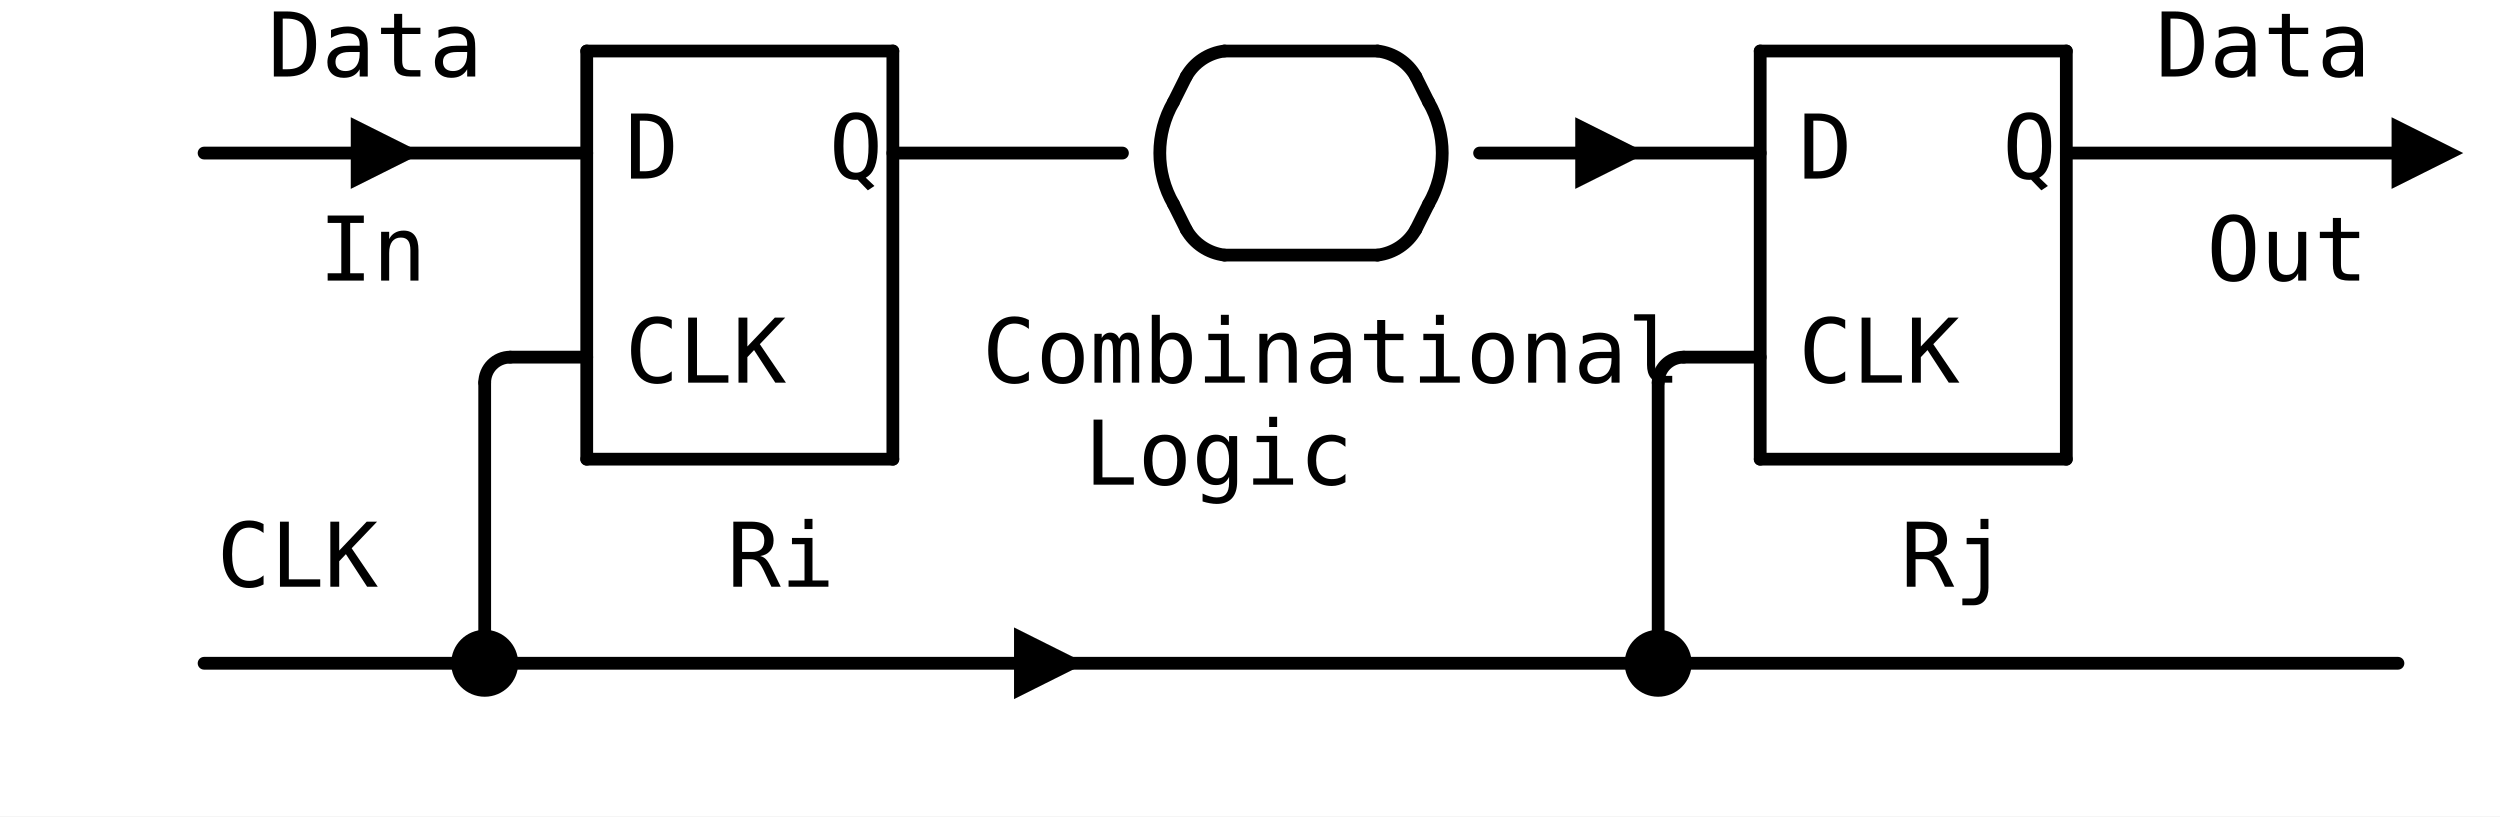
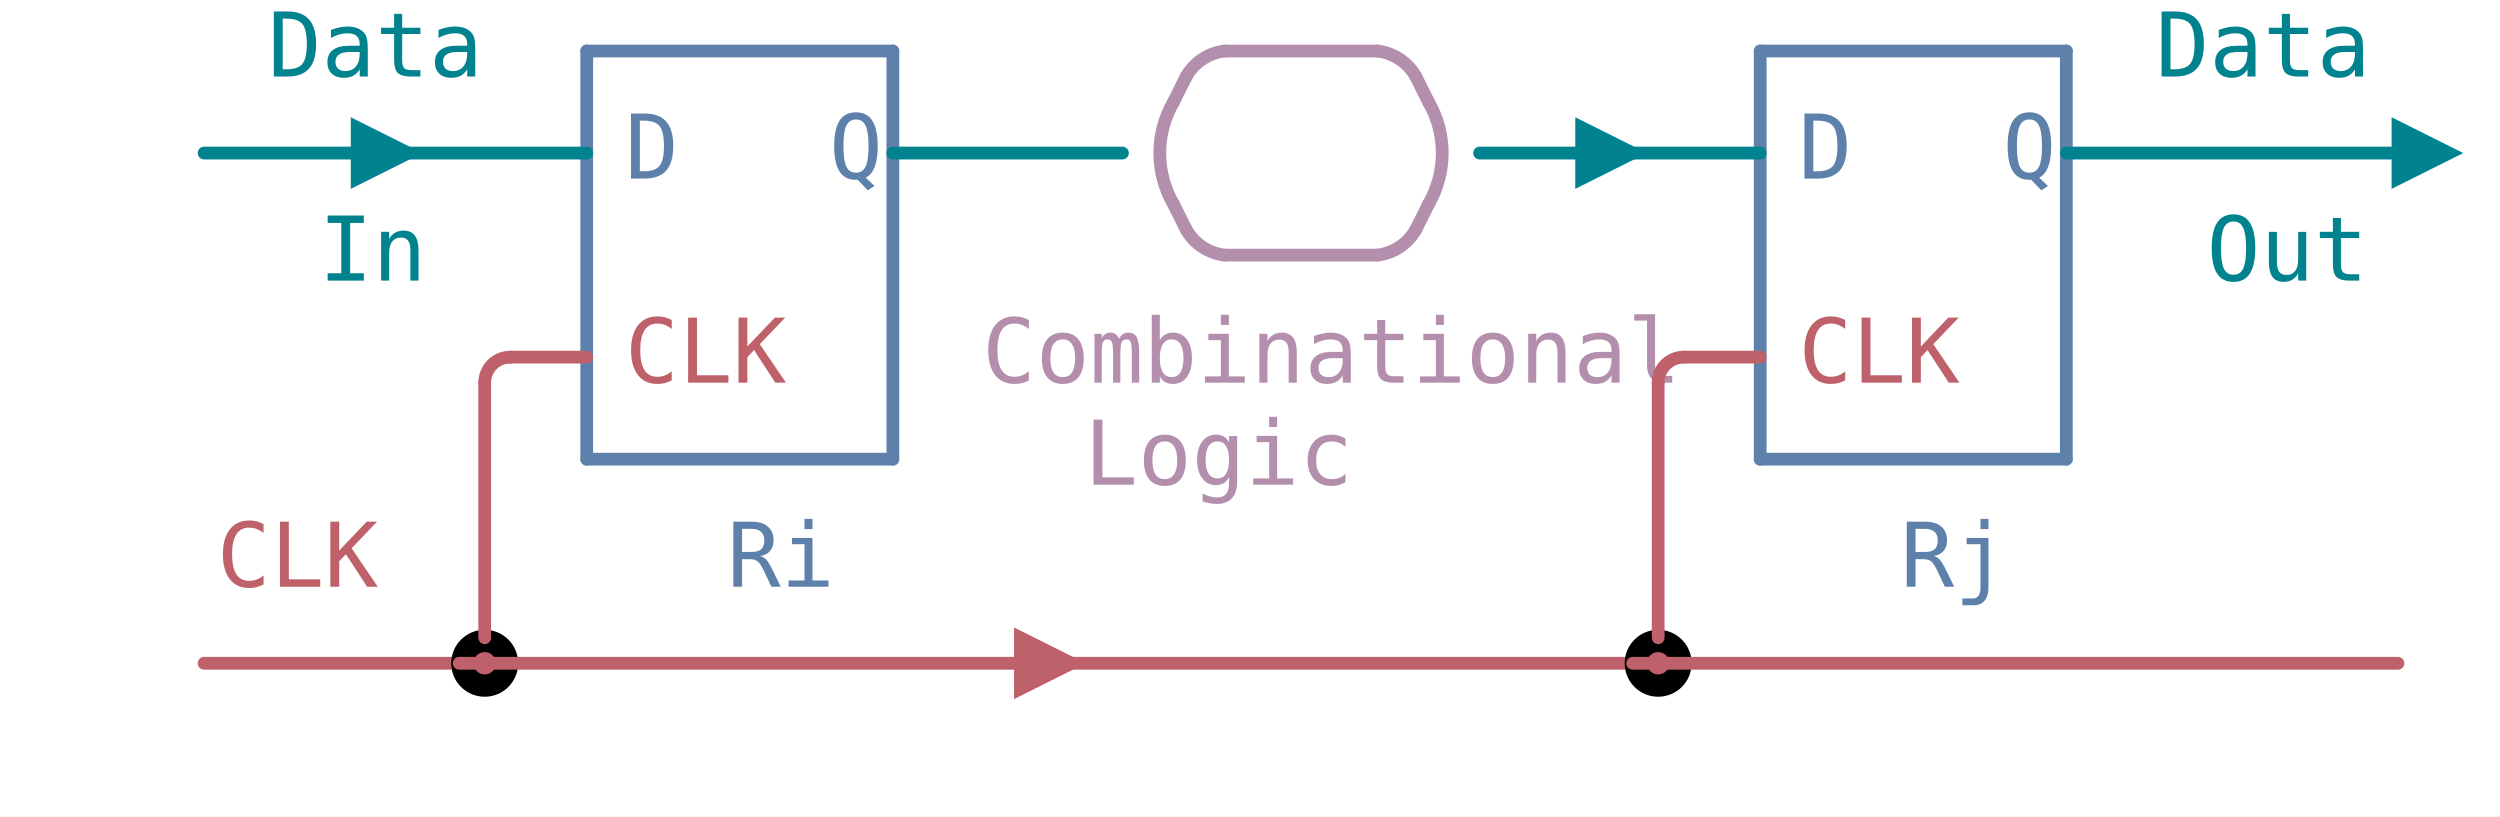
<svg xmlns="http://www.w3.org/2000/svg" width="392" height="128" class="svgbob">
  <style>.svgbob line, .svgbob path, .svgbob circle, .svgbob rect, .svgbob polygon {
  stroke: black;
  stroke-width: 2;
  stroke-opacity: 1;
  fill-opacity: 1;
  stroke-linecap: round;
  stroke-linejoin: miter;
}

.svgbob text {
  white-space: pre;
  fill: black;
  font-family: Iosevka Fixed, monospace;
  font-size: 14px;
}

.svgbob rect.backdrop {
  stroke: none;
  fill: white;
}

.svgbob .broken {
  stroke-dasharray: 8;
}

.svgbob .filled {
  fill: black;
}

.svgbob .bg_filled {
  fill: white;
  stroke-width: 1;
}

.svgbob .nofill {
  fill: white;
}

.svgbob .end_marked_arrow {
  marker-end: url(#arrow);
}

.svgbob .start_marked_arrow {
  marker-start: url(#arrow);
}

.svgbob .end_marked_diamond {
  marker-end: url(#diamond);
}

.svgbob .start_marked_diamond {
  marker-start: url(#diamond);
}

.svgbob .end_marked_circle {
  marker-end: url(#circle);
}

.svgbob .start_marked_circle {
  marker-start: url(#circle);
}

.svgbob .end_marked_open_circle {
  marker-end: url(#open_circle);
}

.svgbob .start_marked_open_circle {
  marker-start: url(#open_circle);
}

.svgbob .end_marked_big_open_circle {
  marker-end: url(#big_open_circle);
}

.svgbob .start_marked_big_open_circle {
  marker-start: url(#big_open_circle);
}

+ .svgbob text.r { fill: #5e81ac; }
+ 
+ .svgbob text.l { fill: #b48ead; }
+ 
+ .svgbob text.d { fill: #00838f; }
+ 
+ .svgbob text.c { fill: #bf616a; }
+ 
+ .svgbob line.r,
+ .svgbob path.r { stroke: #5e81ac; }
+ 
+ .svgbob line.l,
+ .svgbob path.l { stroke: #b48ead; }
+ 
+ .svgbob line.d,
+ .svgbob path.d { stroke: #00838f; }
+ 
+ .svgbob line.c,
+ .svgbob path.c { stroke: #bf616a; }
+ 
+ .svgbob polygon.d { fill: #00838f; stroke: #00838f; }
+ 
+ .svgbob polygon.c { fill: #bf616a; stroke: #bf616a; }
+ 
+ .svgbob marker#circle .filled { fill: #bf616a; }
+ 
</style>
  <defs>
    <marker id="arrow" viewBox="-2 -2 8 8" refX="4" refY="2" markerWidth="7" markerHeight="7" orient="auto-start-reverse">
      <polygon points="0,0 0,4 4,2 0,0" />
    </marker>
    <marker id="diamond" viewBox="-2 -2 8 8" refX="4" refY="2" markerWidth="7" markerHeight="7" orient="auto-start-reverse">
      <polygon points="0,2 2,0 4,2 2,4 0,2" />
    </marker>
    <marker id="circle" viewBox="0 0 8 8" refX="4" refY="4" markerWidth="7" markerHeight="7" orient="auto-start-reverse">
      <circle cx="4" cy="4" r="2" class="filled" />
    </marker>
    <marker id="open_circle" viewBox="0 0 8 8" refX="4" refY="4" markerWidth="7" markerHeight="7" orient="auto-start-reverse">
      <circle cx="4" cy="4" r="2" class="bg_filled" />
    </marker>
    <marker id="big_open_circle" viewBox="0 0 8 8" refX="4" refY="4" markerWidth="7" markerHeight="7" orient="auto-start-reverse">
      <circle cx="4" cy="4" r="3" class="bg_filled" />
    </marker>
  </defs>
  <rect class="backdrop" x="0" y="0" width="392" height="128" />
-   <text x="42" y="12">Data</text>
-   <text x="338" y="12">Data</text>
-   <line x1="32" y1="24" x2="56" y2="24" class="solid" />
-   <polygon points="56,20 64,24 56,28" class="filled" />
-   <text x="98" y="28">D</text>
-   <text x="130" y="28">Q</text>
-   <line x1="232" y1="24" x2="248" y2="24" class="solid" />
-   <polygon points="248,20 256,24 248,28" class="filled" />
-   <text x="282" y="28">D</text>
-   <text x="314" y="28">Q</text>
-   <polygon points="376,20 384,24 376,28" class="filled" />
-   <text x="50" y="44">In</text>
-   <text x="346" y="44">Out</text>
-   <text x="98" y="60">CLK</text>
-   <text x="154" y="60">Combinational</text>
-   <text x="282" y="60">CLK</text>
-   <text x="170" y="76">Logic</text>
-   <text x="34" y="92">CLK</text>
-   <text x="114" y="92">Ri</text>
-   <text x="298" y="92">Rj</text>
-   <line x1="32" y1="104" x2="76" y2="104" class="solid end_marked_circle" />
-   <line x1="72" y1="104" x2="160" y2="104" class="solid" />
-   <polygon points="160,100 168,104 160,108" class="filled" />
-   <line x1="168" y1="104" x2="260" y2="104" class="solid end_marked_circle" />
-   <line x1="256" y1="104" x2="376" y2="104" class="solid" />
+   <text x="42" y="12" class="d">Data</text>
+   <text x="338" y="12" class="d">Data</text>
+   <line x1="32" y1="24" x2="56" y2="24" class="solid d" />
+   <polygon points="56,20 64,24 56,28" class="filled d" />
+   <text x="98" y="28" class="r">D</text>
+   <text x="130" y="28" class="r">Q</text>
+   <line x1="232" y1="24" x2="248" y2="24" class="solid d" />
+   <polygon points="248,20 256,24 248,28" class="filled d" />
+   <text x="282" y="28" class="r">D</text>
+   <text x="314" y="28" class="r">Q</text>
+   <polygon points="376,20 384,24 376,28" class="filled d" />
+   <text x="50" y="44" class="d">In</text>
+   <text x="346" y="44" class="d">Out</text>
+   <text x="98" y="60" class="c">CLK</text>
+   <text x="154" y="60" class="l">Combinational</text>
+   <text x="282" y="60" class="c">CLK</text>
+   <text x="170" y="76" class="l">Logic</text>
+   <text x="34" y="92" class="c">CLK</text>
+   <text x="114" y="92" class="r">Ri</text>
+   <text x="298" y="92" class="r">Rj</text>
+   <line x1="32" y1="104" x2="76" y2="104" class="solid c end_marked_circle" />
+   <line x1="72" y1="104" x2="160" y2="104" class="solid c" />
+   <polygon points="160,100 168,104 160,108" class="filled c" />
+   <line x1="168" y1="104" x2="260" y2="104" class="solid c end_marked_circle" />
+   <line x1="256" y1="104" x2="376" y2="104" class="solid c" />
  <g>
-     <line x1="92" y1="8" x2="140" y2="8" class="solid" />
-     <line x1="92" y1="8" x2="92" y2="72" class="solid" />
-     <line x1="140" y1="8" x2="140" y2="72" class="solid" />
-     <line x1="64" y1="24" x2="92" y2="24" class="solid" />
-     <line x1="140" y1="24" x2="176" y2="24" class="solid" />
-     <line x1="92" y1="72" x2="140" y2="72" class="solid" />
-     <path d="M 80,56 A 4,4 0,0,0 76,60" class="nofill" />
-     <line x1="76" y1="60" x2="76" y2="100" class="solid" />
-     <line x1="80" y1="56" x2="92" y2="56" class="solid" />
+     <line x1="92" y1="8" x2="140" y2="8" class="solid r" />
+     <line x1="92" y1="8" x2="92" y2="72" class="solid r" />
+     <line x1="140" y1="8" x2="140" y2="72" class="solid r" />
+     <line x1="64" y1="24" x2="92" y2="24" class="solid d" />
+     <line x1="140" y1="24" x2="176" y2="24" class="solid d" />
+     <line x1="92" y1="72" x2="140" y2="72" class="solid r" />
+     <path d="M 80,56 A 4,4 0,0,0 76,60" class="nofill c" />
+     <line x1="76" y1="60" x2="76" y2="100" class="solid c" />
+     <line x1="80" y1="56" x2="92" y2="56" class="solid c" />
  </g>
  <g>
-     <path d="M 192,8 A 8,8 0,0,0 186,12" class="nofill" />
-     <line x1="186" y1="12" x2="184" y2="16" class="solid" />
-     <line x1="192" y1="8" x2="216" y2="8" class="solid" />
-     <path d="M 216,8 A 8,8 0,0,1 222,12" class="nofill" />
-     <line x1="222" y1="12" x2="224" y2="16" class="solid" />
-     <path d="M 184,16 A 16,16 0,0,0 184,32" class="nofill" />
-     <path d="M 224,16 A 16,16 0,0,1 224,32" class="nofill" />
-     <line x1="184" y1="32" x2="186" y2="36" class="solid" />
-     <path d="M 186,36 A 8,8 0,0,0 192,40" class="nofill" />
-     <line x1="192" y1="40" x2="216" y2="40" class="solid" />
-     <line x1="224" y1="32" x2="222" y2="36" class="solid" />
-     <path d="M 222,36 A 8,8 0,0,1 216,40" class="nofill" />
+     <path d="M 192,8 A 8,8 0,0,0 186,12" class="nofill l" />
+     <line x1="186" y1="12" x2="184" y2="16" class="solid l" />
+     <line x1="192" y1="8" x2="216" y2="8" class="solid l" />
+     <path d="M 216,8 A 8,8 0,0,1 222,12" class="nofill l" />
+     <line x1="222" y1="12" x2="224" y2="16" class="solid l" />
+     <path d="M 184,16 A 16,16 0,0,0 184,32" class="nofill l" />
+     <path d="M 224,16 A 16,16 0,0,1 224,32" class="nofill l" />
+     <line x1="184" y1="32" x2="186" y2="36" class="solid l" />
+     <path d="M 186,36 A 8,8 0,0,0 192,40" class="nofill l" />
+     <line x1="192" y1="40" x2="216" y2="40" class="solid l" />
+     <line x1="224" y1="32" x2="222" y2="36" class="solid l" />
+     <path d="M 222,36 A 8,8 0,0,1 216,40" class="nofill l" />
  </g>
  <g>
-     <line x1="276" y1="8" x2="324" y2="8" class="solid" />
-     <line x1="276" y1="8" x2="276" y2="72" class="solid" />
-     <line x1="324" y1="8" x2="324" y2="72" class="solid" />
-     <line x1="256" y1="24" x2="276" y2="24" class="solid" />
-     <line x1="324" y1="24" x2="376" y2="24" class="solid" />
-     <line x1="276" y1="72" x2="324" y2="72" class="solid" />
-     <path d="M 264,56 A 4,4 0,0,0 260,60" class="nofill" />
-     <line x1="260" y1="60" x2="260" y2="100" class="solid" />
-     <line x1="264" y1="56" x2="276" y2="56" class="solid" />
+     <line x1="276" y1="8" x2="324" y2="8" class="solid r" />
+     <line x1="276" y1="8" x2="276" y2="72" class="solid r" />
+     <line x1="324" y1="8" x2="324" y2="72" class="solid r" />
+     <line x1="256" y1="24" x2="276" y2="24" class="solid d" />
+     <line x1="324" y1="24" x2="376" y2="24" class="solid d" />
+     <line x1="276" y1="72" x2="324" y2="72" class="solid r" />
+     <path d="M 264,56 A 4,4 0,0,0 260,60" class="nofill c" />
+     <line x1="260" y1="60" x2="260" y2="100" class="solid c" />
+     <line x1="264" y1="56" x2="276" y2="56" class="solid c" />
  </g>
</svg>
